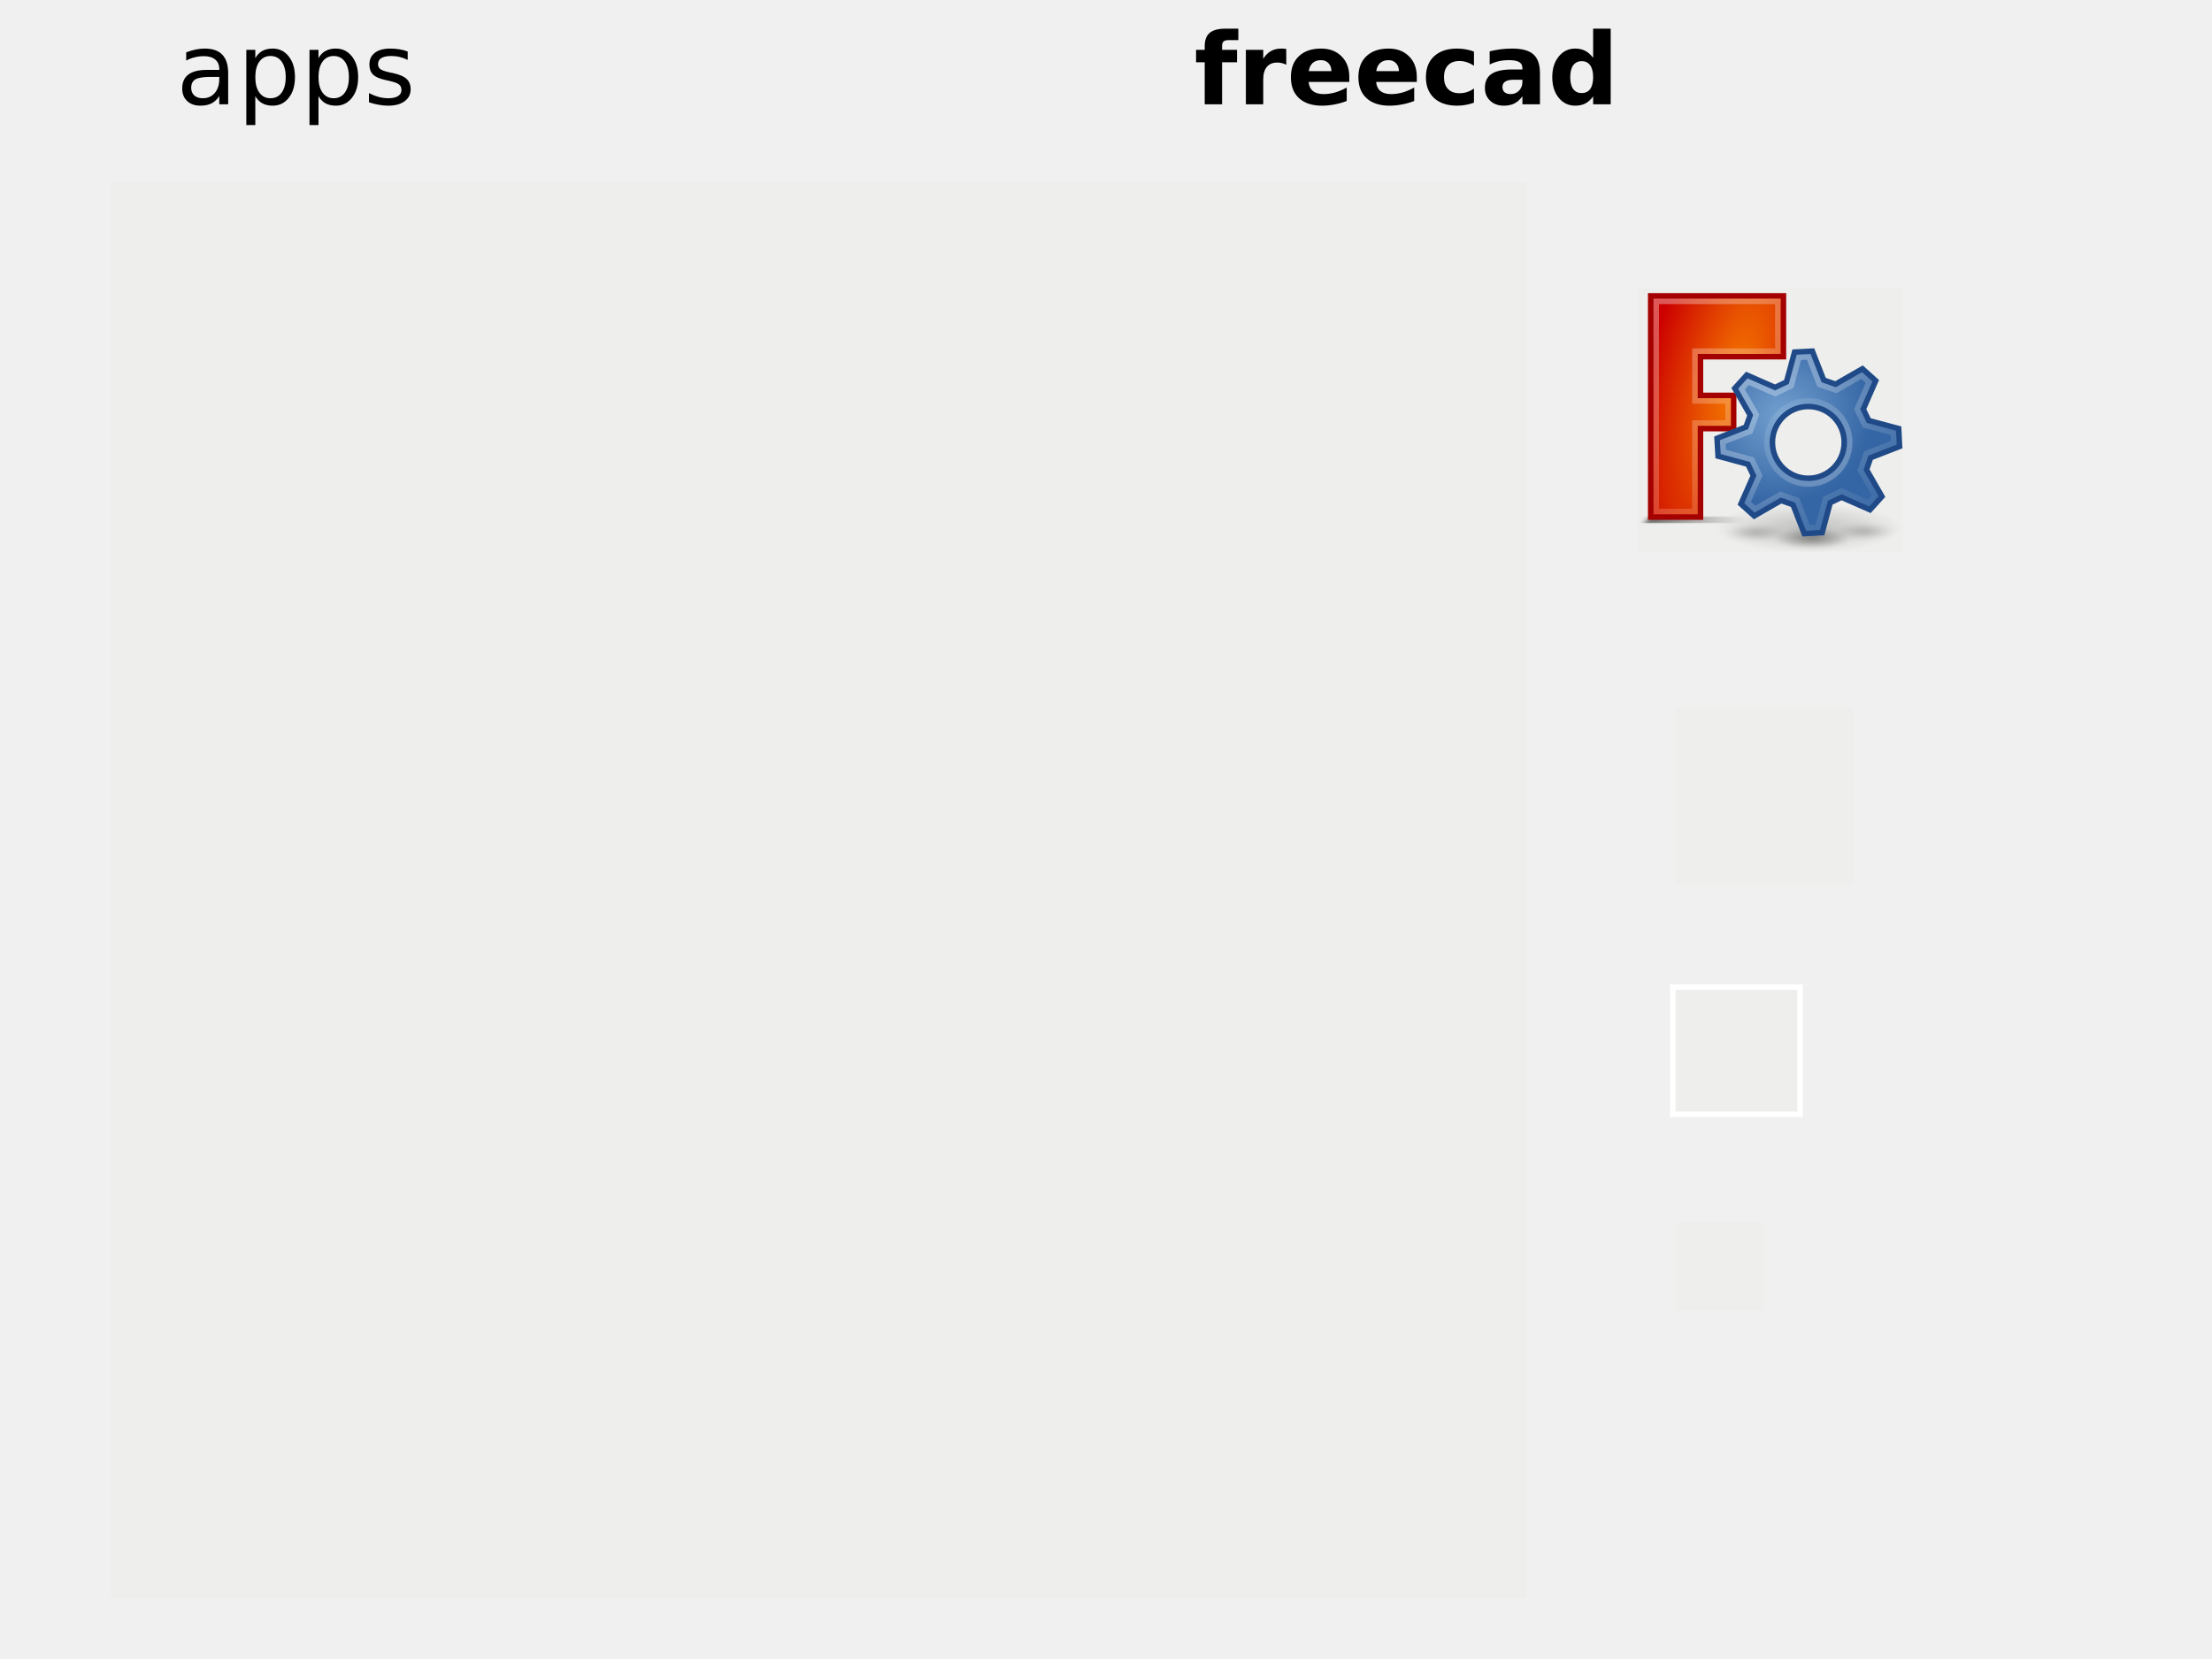
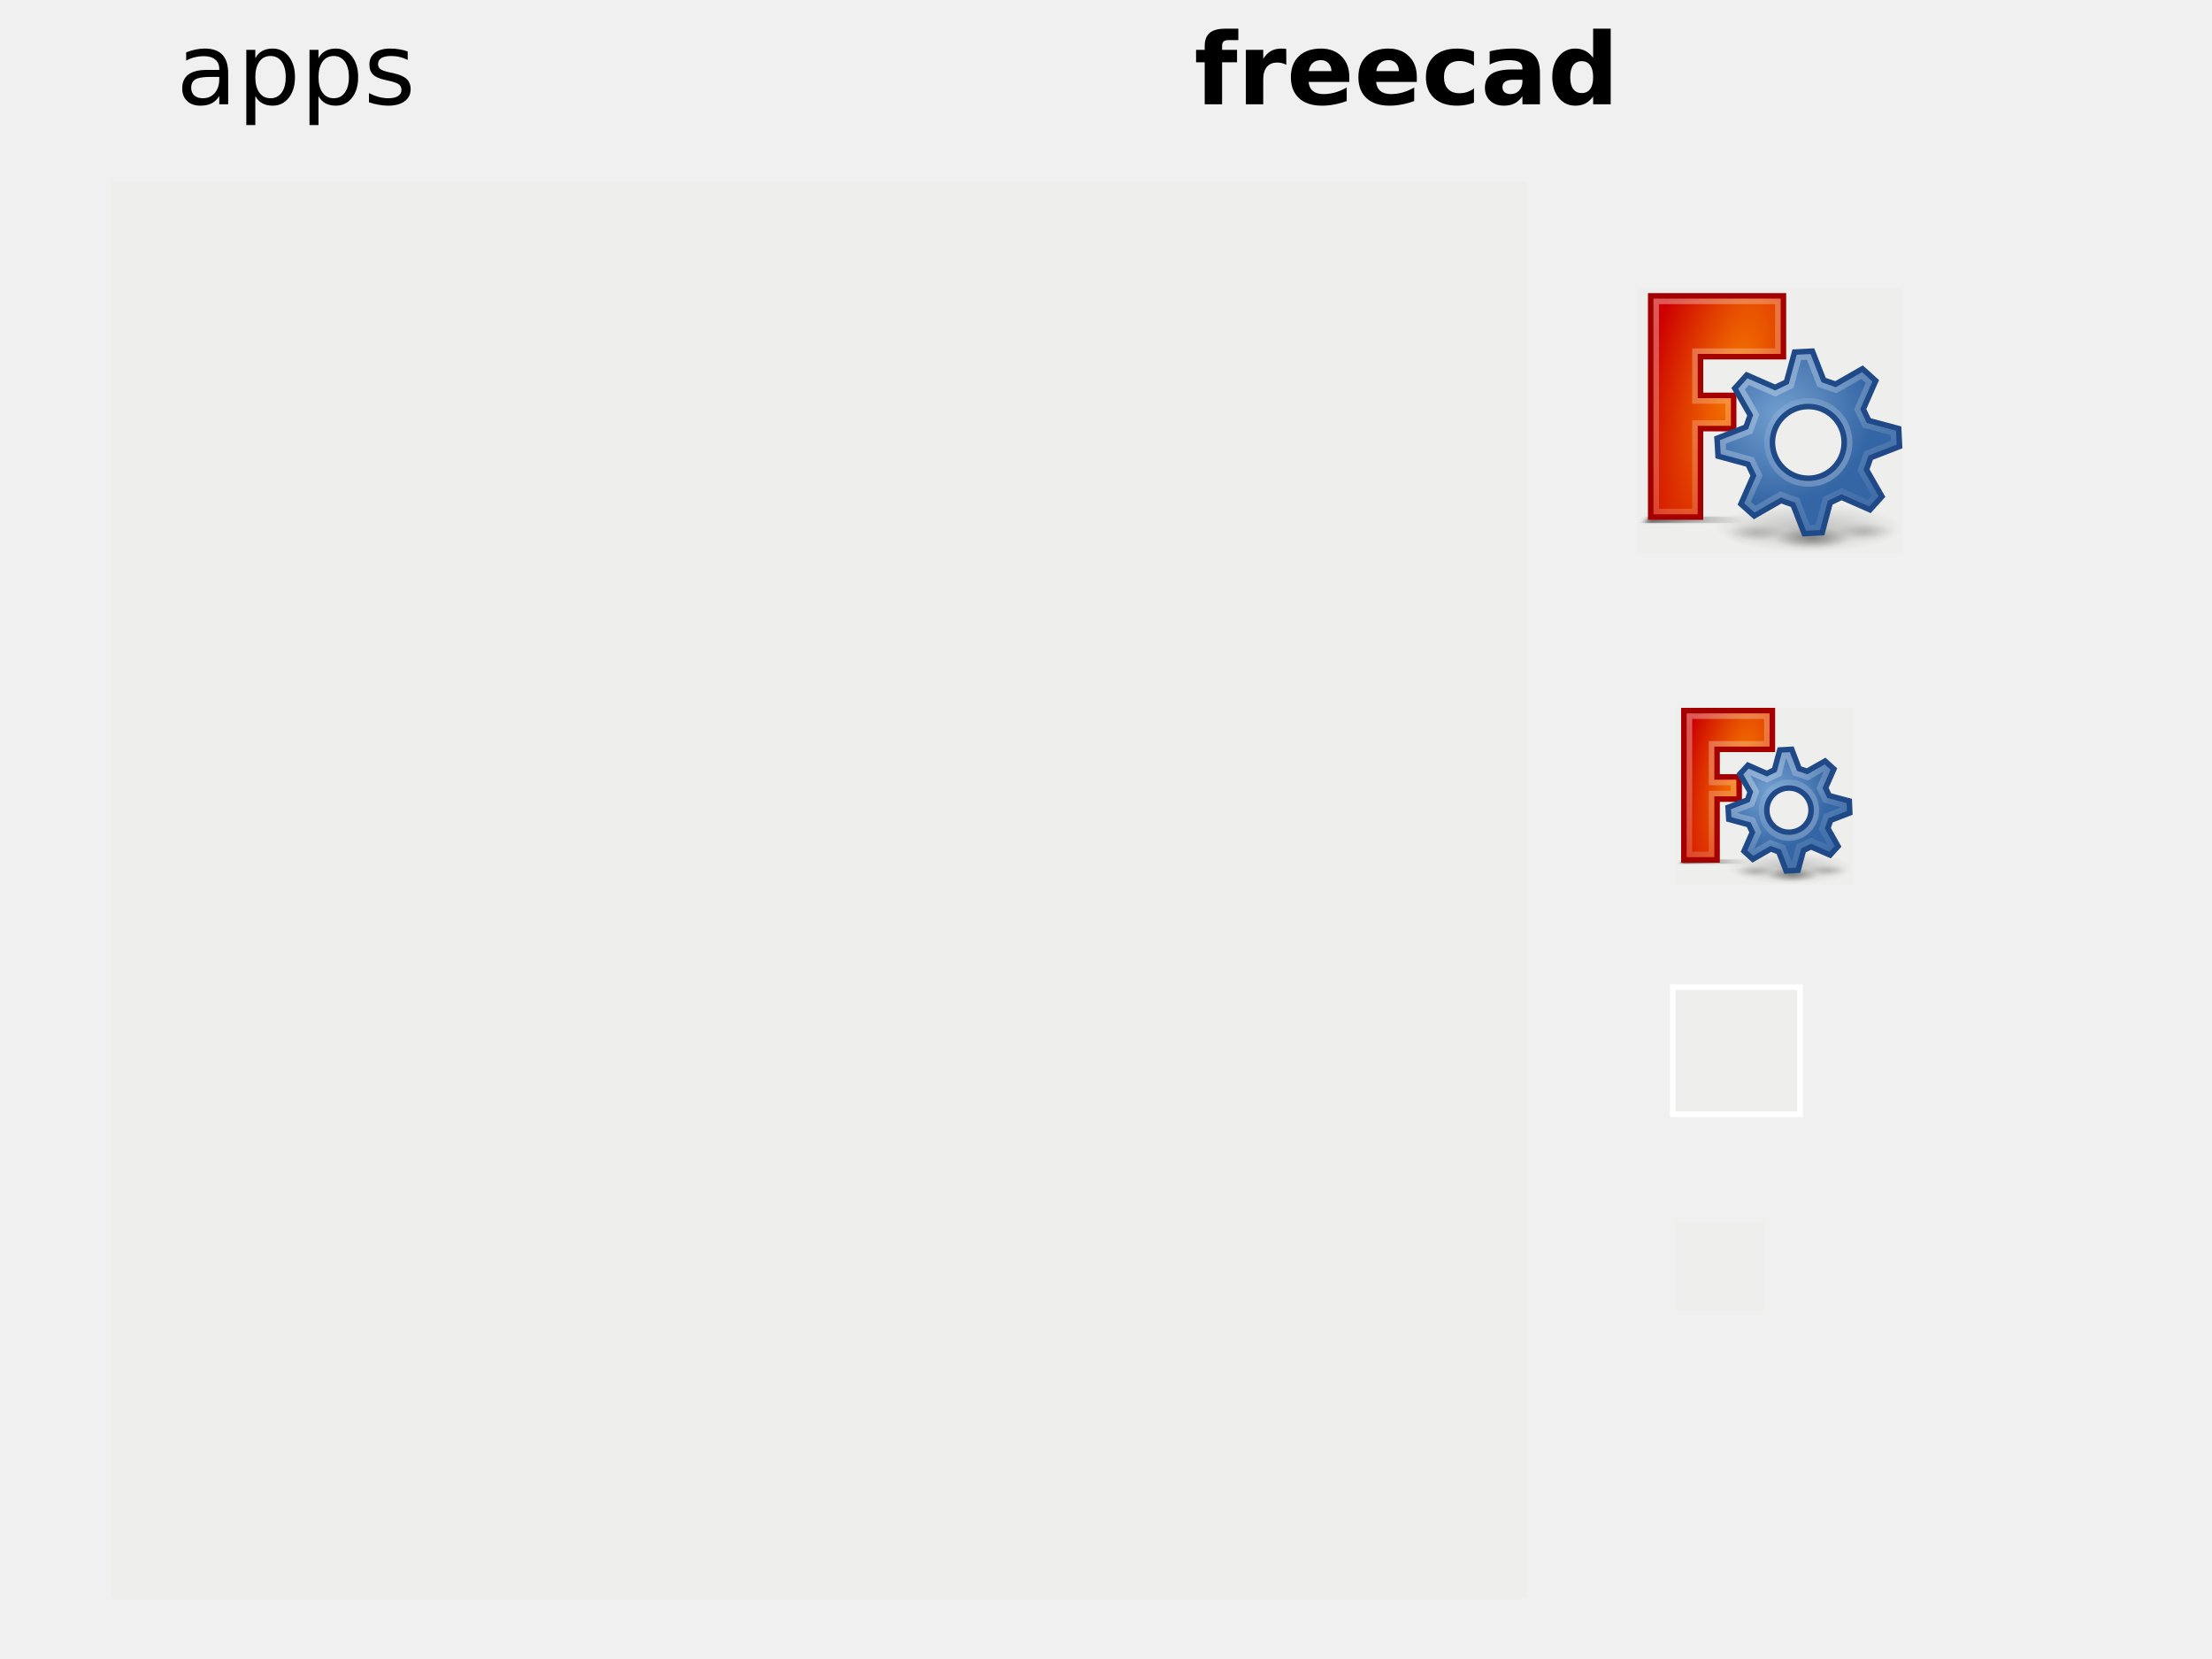
<svg xmlns="http://www.w3.org/2000/svg" xmlns:xlink="http://www.w3.org/1999/xlink" height="300" id="svg11300" style="display:inline;enable-background:new" version="1.0" width="400">
  <defs id="defs3">
    <linearGradient id="linearGradient4040">
      <stop style="stop-color:#000000;stop-opacity:1;" offset="0" id="stop4042" />
      <stop style="stop-color:#000000;stop-opacity:0;" offset="1" id="stop4044" />
    </linearGradient>
    <linearGradient id="linearGradient3682">
      <stop style="stop-color:#f57900;stop-opacity:1;" offset="0" id="stop3684" />
      <stop style="stop-color:#cc0000;stop-opacity:1;" offset="1" id="stop3686" />
    </linearGradient>
    <linearGradient id="linearGradient3864">
      <stop id="stop3866" offset="0" style="stop-color:#729fcf;stop-opacity:1;" />
      <stop id="stop3868" offset="1" style="stop-color:#3465a4;stop-opacity:1;" />
    </linearGradient>
    <radialGradient xlink:href="#linearGradient3682" id="radialGradient5292" gradientUnits="userSpaceOnUse" gradientTransform="matrix(0.7992309,0.1961958,-0.5381509,2.215829,115.7408,-58.63873)" cx="270.583" cy="33.9" fx="270.583" fy="33.9" r="19.571" />
    <radialGradient xlink:href="#linearGradient4040" id="radialGradient190930" gradientUnits="userSpaceOnUse" gradientTransform="matrix(1,0,0,0.25,0,31.22703)" cx="23.335" cy="41.636" fx="23.335" fy="41.636" r="22.627" />
    <radialGradient xlink:href="#linearGradient4040" id="radialGradient190936" gradientUnits="userSpaceOnUse" gradientTransform="matrix(1,0,0,0.25,0,31.22703)" cx="23.335" cy="41.636" fx="23.335" fy="41.636" r="22.627" />
    <radialGradient r="22.627" fy="41.636" fx="23.335" cy="41.636" cx="23.335" gradientTransform="matrix(1,0,0,0.25,0,31.22703)" gradientUnits="userSpaceOnUse" id="radialGradient190953" xlink:href="#linearGradient4040" />
    <radialGradient r="22.627" fy="41.636" fx="23.335" cy="41.636" cx="23.335" gradientTransform="matrix(1,0,0,0.25,0,31.22703)" gradientUnits="userSpaceOnUse" id="radialGradient190987" xlink:href="#linearGradient4040" />
    <filter id="filter191782" x="-0.075" width="1.15" y="-0.299" height="1.599">
      <feGaussianBlur stdDeviation="1.412" id="feGaussianBlur191784" />
    </filter>
    <filter id="filter191790" x="-0.075" width="1.15" y="-0.299" height="1.599">
      <feGaussianBlur stdDeviation="1.412" id="feGaussianBlur191792" />
    </filter>
    <filter id="filter191806" x="-0.052" width="1.105" y="-0.21" height="1.419">
      <feGaussianBlur stdDeviation="0.988" id="feGaussianBlur191808" />
    </filter>
    <filter id="filter4175" x="-0.064" width="1.128" y="-0.369" height="1.739">
      <feGaussianBlur stdDeviation="0.615" id="feGaussianBlur4177" />
    </filter>
    <linearGradient xlink:href="#linearGradient4040" id="linearGradient4185" x1="306.634" y1="94.452" x2="327.443" y2="94.299" gradientUnits="userSpaceOnUse" />
    <radialGradient xlink:href="#linearGradient3864" id="radialGradient3072" gradientUnits="userSpaceOnUse" gradientTransform="matrix(0.4419384,0.6905271,-0.7380974,0.4723828,218.6152,-133.8651)" cx="282.646" cy="29.149" fx="282.646" fy="29.149" r="19.571" />
    <linearGradient id="linearGradient5875">
      <stop style="stop-color:#ffffff;stop-opacity:1;" offset="0" id="stop5877" />
      <stop style="stop-color:#ffffff;stop-opacity:0;" offset="1" id="stop5879" />
    </linearGradient>
-     <radialGradient r="18.315" fy="72.971" fx="311.86" cy="72.971" cx="311.86" gradientTransform="matrix(3.566692,-0.4367897,0.1432766,1.169953,-856.9373,117.7488)" gradientUnits="userSpaceOnUse" id="radialGradient7889" xlink:href="#linearGradient5875" />
    <linearGradient xlink:href="#linearGradient5875" id="linearGradient8682" x1="299.399" y1="54.447" x2="340.096" y2="98.771" gradientUnits="userSpaceOnUse" />
    <linearGradient xlink:href="#linearGradient5875" id="linearGradient8690" x1="316.426" y1="65.859" x2="342.704" y2="95.734" gradientUnits="userSpaceOnUse" />
    <linearGradient xlink:href="#linearGradient5875" id="linearGradient8698" x1="340.333" y1="91.508" x2="316.166" y2="67.346" gradientUnits="userSpaceOnUse" />
+     <linearGradient id="linearGradient4040-6">
+       <stop style="stop-color:#000000;stop-opacity:1;" offset="0" id="stop4042-9" />
+       <stop style="stop-color:#000000;stop-opacity:0;" offset="1" id="stop4044-2" />
+     </linearGradient>
+     <filter color-interpolation-filters="sRGB" id="filter4175-9" x="-0.064" width="1.128" y="-0.369" height="1.739">
+       <feGaussianBlur stdDeviation="0.615" id="feGaussianBlur4177-7" />
+     </filter>
+     <filter color-interpolation-filters="sRGB" id="filter191806-9" x="-0.052" width="1.105" y="-0.21" height="1.419">
+       <feGaussianBlur stdDeviation="0.988" id="feGaussianBlur191808-2" />
+     </filter>
+     <filter color-interpolation-filters="sRGB" id="filter191790-9" x="-0.075" width="1.15" y="-0.299" height="1.599">
+       <feGaussianBlur stdDeviation="1.412" id="feGaussianBlur191792-5" />
+     </filter>
+     <filter color-interpolation-filters="sRGB" id="filter191782-1" x="-0.075" width="1.15" y="-0.299" height="1.599">
+       <feGaussianBlur stdDeviation="1.412" id="feGaussianBlur191784-8" />
+     </filter>
+     <linearGradient id="linearGradient3682-3">
+       <stop style="stop-color:#f57900;stop-opacity:1;" offset="0" id="stop3684-7" />
+       <stop style="stop-color:#cc0000;stop-opacity:1;" offset="1" id="stop3686-6" />
+     </linearGradient>
+     <linearGradient id="linearGradient5875-1">
+       <stop style="stop-color:#ffffff;stop-opacity:1;" offset="0" id="stop5877-6" />
+       <stop style="stop-color:#ffffff;stop-opacity:0;" offset="1" id="stop5879-4" />
+     </linearGradient>
+     <radialGradient xlink:href="#linearGradient3864-4" id="radialGradient3072-2" gradientUnits="userSpaceOnUse" gradientTransform="matrix(0.4419384,0.6905271,-0.7380974,0.4723828,218.6152,-133.8651)" cx="282.646" cy="29.149" fx="282.646" fy="29.149" r="19.571" />
+     <linearGradient id="linearGradient3864-4">
+       <stop id="stop3866-8" offset="0" style="stop-color:#729fcf;stop-opacity:1;" />
+       <stop id="stop3868-9" offset="1" style="stop-color:#3465a4;stop-opacity:1;" />
+     </linearGradient>
+     <linearGradient xlink:href="#linearGradient5875-1" id="linearGradient8690-6" x1="316.426" y1="65.859" x2="342.704" y2="95.734" gradientUnits="userSpaceOnUse" />
+     <linearGradient xlink:href="#linearGradient5875-1" id="linearGradient8698-1" x1="340.333" y1="91.508" x2="316.166" y2="67.346" gradientUnits="userSpaceOnUse" />
+     <linearGradient xlink:href="#linearGradient5875-1" id="linearGradient3287" gradientUnits="userSpaceOnUse" x1="299.399" y1="54.447" x2="340.096" y2="98.771" gradientTransform="matrix(0.6666667,0,0,0.6666596,105.6667,93.33404)" />
+     <radialGradient xlink:href="#linearGradient3682-3" id="radialGradient3290" gradientUnits="userSpaceOnUse" gradientTransform="matrix(0.5328352,0.1324699,-0.3587771,1.496111,182.6604,52.77385)" cx="270.583" cy="33.9" fx="270.583" fy="33.9" r="19.571" />
+     <radialGradient xlink:href="#linearGradient4040-6" id="radialGradient4094" gradientUnits="userSpaceOnUse" gradientTransform="matrix(1,0,0,0.25,0,31.22703)" cx="23.335" cy="41.636" fx="23.335" fy="41.636" r="22.627" />
+     <radialGradient xlink:href="#linearGradient4040-6" id="radialGradient4096" gradientUnits="userSpaceOnUse" gradientTransform="matrix(1,0,0,0.25,0,31.22703)" cx="23.335" cy="41.636" fx="23.335" fy="41.636" r="22.627" />
+     <radialGradient xlink:href="#linearGradient4040-6" id="radialGradient4098" gradientUnits="userSpaceOnUse" gradientTransform="matrix(1,0,0,0.25,0,31.22703)" cx="23.335" cy="41.636" fx="23.335" fy="41.636" r="22.627" />
+     <radialGradient xlink:href="#linearGradient4040-6" id="radialGradient4100" gradientUnits="userSpaceOnUse" gradientTransform="matrix(1,0,0,0.25,0,31.22703)" cx="23.335" cy="41.636" fx="23.335" fy="41.636" r="22.627" />
+     <linearGradient xlink:href="#linearGradient4040-6" id="linearGradient4108" gradientUnits="userSpaceOnUse" x1="306.634" y1="94.452" x2="327.443" y2="94.299" />
+     <linearGradient id="linearGradient3864-4-6">
+       <stop id="stop3866-8-0" offset="0" style="stop-color:#729fcf;stop-opacity:1;" />
+       <stop id="stop3868-9-8" offset="1" style="stop-color:#3465a4;stop-opacity:1;" />
+     </linearGradient>
+     <linearGradient xlink:href="#linearGradient5875" id="linearGradient4205" gradientUnits="userSpaceOnUse" x1="316.426" y1="65.859" x2="342.704" y2="95.734" gradientTransform="matrix(0.6666667,0,0,0.6666596,134.3333,92.00044)" />
+     <radialGradient xlink:href="#linearGradient3864-4-6" id="radialGradient4222" gradientUnits="userSpaceOnUse" gradientTransform="matrix(0.2946256,0.4603465,-0.4920649,0.3149185,280.2434,2.924864)" cx="282.646" cy="29.149" fx="282.646" fy="29.149" r="19.571" />
+     <linearGradient xlink:href="#linearGradient5875" id="linearGradient4234" x1="361.243" y1="154.06" x2="343.345" y2="137.156" gradientUnits="userSpaceOnUse" />
+     <radialGradient xlink:href="#linearGradient3864-4-6" id="radialGradient4242" gradientUnits="userSpaceOnUse" gradientTransform="matrix(0.2946256,0.4603465,-0.4920649,0.3149185,280.2434,2.924864)" cx="282.646" cy="29.149" fx="282.646" fy="29.149" r="19.571" />
+     <linearGradient xlink:href="#linearGradient5875" id="linearGradient4244" gradientUnits="userSpaceOnUse" gradientTransform="matrix(0.6666667,0,0,0.6666596,134.3333,92.00044)" x1="316.426" y1="65.859" x2="342.704" y2="95.734" />
+     <linearGradient xlink:href="#linearGradient5875" id="linearGradient4246" gradientUnits="userSpaceOnUse" x1="361.243" y1="154.06" x2="343.345" y2="137.156" />
  </defs>
  <g id="layer2" style="display:inline">
    <rect style="fill:#eeeeec;fill-opacity:1;fill-rule:nonzero;stroke:none;stroke-width:2;marker:none;visibility:visible;display:inline;overflow:visible;enable-background:accumulate" id="rect6284-0" width="48" height="48" x="296" y="52" />
    <rect y="128" x="303" height="32" width="32" id="rect6592-0" style="fill:#eeeeec;fill-opacity:1;fill-rule:nonzero;stroke:none;stroke-width:2;marker:none;visibility:visible;display:inline;overflow:visible;enable-background:accumulate" />
    <rect y="178" x="302" height="24" width="24" id="rect5028" style="fill:#ffffff;fill-opacity:1;fill-rule:nonzero;stroke:none;stroke-width:2;marker:none;visibility:visible;display:inline;overflow:visible;enable-background:accumulate" />
    <rect y="221" x="303" height="16" width="16" id="rect6833-0" style="fill:#eeeeec;fill-opacity:1;fill-rule:nonzero;stroke:none;stroke-width:2;marker:none;visibility:visible;display:inline;overflow:visible;enable-background:accumulate" />
    <rect style="fill:#eeeeec;fill-opacity:1;fill-rule:nonzero;stroke:none;stroke-width:2;marker:none;visibility:visible;display:inline;overflow:visible;enable-background:accumulate" id="rect6749-8" width="22" height="22" x="303" y="179" />
    <text id="context-1" style="font-size:18px;font-style:normal;font-variant:normal;font-weight:normal;font-stretch:normal;fill:#000000;fill-opacity:1;stroke:none;display:inline;enable-background:new;font-family:DejaVu Sans;-inkscape-font-specification:DejaVu Sans" x="31.871" xml:space="preserve" y="18.86">
      <tspan id="tspan2716-6" x="31.871" y="18.86" style="font-style:normal;font-variant:normal;font-weight:normal;font-stretch:normal;font-family:DejaVu Sans;-inkscape-font-specification:DejaVu Sans">apps</tspan>
    </text>
    <text id="icon-name-3" style="font-size:18px;font-style:normal;font-variant:normal;font-weight:bold;font-stretch:normal;text-align:start;line-height:125%;writing-mode:lr-tb;text-anchor:start;fill:#000000;fill-opacity:1;stroke:none;display:inline;enable-background:new;font-family:DejaVu Sans;-inkscape-font-specification:DejaVu Sans Bold" x="215.947" xml:space="preserve" y="18.86">
      <tspan id="tspan3023-7" x="215.947" y="18.86" style="font-size:18px;font-style:normal;font-variant:normal;font-weight:bold;font-stretch:normal;font-family:DejaVu Sans;-inkscape-font-specification:DejaVu Sans Bold">freecad</tspan>
    </text>
    <rect y="33" x="20" height="256" width="256" id="rect6282-5" style="fill:#eeeeec;fill-opacity:1;fill-rule:nonzero;stroke:none;stroke-width:2;marker:none;visibility:visible;display:inline;overflow:visible;enable-background:accumulate" />
  </g>
  <g id="layer1" style="display:inline">
    <g style="display:inline;enable-background:new" id="g3847">
      <g id="g3057">
        <path id="path13318-0-5" d="m 309.012,92.454 -0.874,3.586 -0.042,0.068 c -0.061,0.103 -0.097,0.219 -0.097,0.344 l 23,0 c 0,-0.125 -0.035,-0.241 -0.097,-0.344 l -0.042,-0.068 -0.874,-3.586 z" style="opacity:0.6;fill:url(#linearGradient4185);fill-opacity:1;fill-rule:evenodd;stroke:none;stroke-width:2;marker:none;visibility:visible;display:inline;overflow:visible;filter:url(#filter4175);enable-background:new" transform="matrix(0.9247114,0,0,0.2877173,12.55472,66.82446)" />
        <g id="g191810" transform="matrix(0.9831836,0,0,1.066979,6.440998,-5.182174)">
          <path d="m 45.962,41.636 c 0,3.124 -10.131,5.657 -22.627,5.657 -12.497,0 -22.627,-2.533 -22.627,-5.657 0,-3.124 10.131,-5.657 22.627,-5.657 12.497,0 22.627,2.533 22.627,5.657 z" id="path118" style="opacity:0.2;fill:url(#radialGradient190930);fill-opacity:1;fill-rule:evenodd;stroke:none;stroke-width:2;marker:none;visibility:visible;display:inline;overflow:visible" transform="matrix(0.7641512,0,0,0.7378015,308.2107,63.59886)" />
          <path d="m 45.962,41.636 c 0,3.124 -10.131,5.657 -22.627,5.657 -12.497,0 -22.627,-2.533 -22.627,-5.657 0,-3.124 10.131,-5.657 22.627,-5.657 12.497,0 22.627,2.533 22.627,5.657 z" id="path4270" style="opacity:0.4;fill:url(#radialGradient190936);fill-opacity:1;fill-rule:evenodd;stroke:none;stroke-width:2;marker:none;visibility:visible;display:inline;overflow:visible;filter:url(#filter191806);enable-background:new" transform="matrix(0.3142939,0,0,0.3162004,319.415,82.87546)" />
          <path d="m 45.962,41.636 c 0,3.124 -10.131,5.657 -22.627,5.657 -12.497,0 -22.627,-2.533 -22.627,-5.657 0,-3.124 10.131,-5.657 22.627,-5.657 12.497,0 22.627,2.533 22.627,5.657 z" id="path4270-3" style="opacity:0.2;fill:url(#radialGradient190953);fill-opacity:1;fill-rule:evenodd;stroke:none;stroke-width:2;marker:none;visibility:visible;display:inline;overflow:visible;filter:url(#filter191790);enable-background:new" transform="matrix(0.243031,0,0,0.2445052,330.6971,84.73899)" />
          <path d="m 45.962,41.636 c 0,3.124 -10.131,5.657 -22.627,5.657 -12.497,0 -22.627,-2.533 -22.627,-5.657 0,-3.124 10.131,-5.657 22.627,-5.657 12.497,0 22.627,2.533 22.627,5.657 z" id="path4270-3-4" style="opacity:0.2;fill:url(#radialGradient190987);fill-opacity:1;fill-rule:evenodd;stroke:none;stroke-width:2;marker:none;visibility:visible;display:inline;overflow:visible;filter:url(#filter191782);enable-background:new" transform="matrix(0.2478876,0,0,0.2493913,310.646,84.73214)" />
        </g>
      </g>
      <g id="g3065">
        <path style="fill:url(#radialGradient5292);fill-opacity:1;fill-rule:evenodd;stroke:#a40000;stroke-width:1;stroke-linecap:butt;stroke-linejoin:miter;stroke-miterlimit:4;stroke-opacity:1;stroke-dasharray:none;stroke-dashoffset:0;marker:none;visibility:visible;display:inline;overflow:visible;enable-background:accumulate" d="m 298.5,53.5 10e-4,40 8.999,0 0,-15.999 6,0 0,-6 -6,0 0,-7 15,0 0,-11 z" id="rect3663" />
        <path style="opacity:0.35;fill:none;stroke:url(#linearGradient8682);stroke-width:1px;stroke-linecap:butt;stroke-linejoin:miter;stroke-opacity:1" d="m 299.5,92.5 0,-38 22,0 0,9 -15,0 0,9 6,0 0,4 -6,0 0,16 z" id="path6378" />
      </g>
      <g id="g3842">
        <path id="path6064" style="fill:url(#radialGradient3072);fill-opacity:1;fill-rule:evenodd;stroke:#204a87;stroke-width:1;stroke-linecap:butt;stroke-linejoin:miter;stroke-miterlimit:4;stroke-opacity:1;stroke-dasharray:none;stroke-dashoffset:0;marker:none;visibility:visible;display:inline;overflow:visible;enable-background:accumulate" d="m 333.489,80 c 0,3.584 -2.905,6.489 -6.489,6.489 -3.584,0 -6.489,-2.905 -6.489,-6.489 0,-3.584 2.905,-6.489 6.489,-6.489 3.584,0 6.489,2.905 6.489,6.489 z m 3.293,-13.313 -4.856,2.786 -2.145,-0.744 -2.046,-5.229 -3.219,0.169 -1.468,5.407 -2.055,0.984 -5.125,-2.242 -2.165,2.405 2.786,4.856 -0.761,2.138 -5.229,2.046 0.186,3.225 5.407,1.468 0.984,2.055 -2.259,5.119 2.405,2.165 4.857,-2.786 2.156,0.768 2.029,5.223 3.242,-0.18 1.451,-5.414 2.055,-0.984 5.136,2.265 2.165,-2.405 -2.786,-4.856 0.751,-2.162 5.223,-2.029 -0.163,-3.236 -5.414,-1.451 -0.984,-2.055 2.248,-5.142 -2.405,-2.165 z" />
        <path style="opacity:0.35;fill:none;stroke:url(#linearGradient8690);stroke-width:1;stroke-linecap:butt;stroke-linejoin:miter;stroke-miterlimit:4;stroke-opacity:1;stroke-dasharray:none;stroke-dashoffset:0;marker:none;visibility:visible;display:inline;overflow:visible;enable-background:accumulate" d="m 336.651,67.914 -4.623,2.656 -3.011,-1.048 -1.95,-4.987 -1.774,0.097 -1.402,5.153 -2.879,1.376 -4.89,-2.14 -1.192,1.335 2.657,4.63 -1.073,3.003 -4.982,1.943 0.108,1.783 5.161,1.399 1.373,2.881 -2.15,4.878 1.326,1.198 4.634,-2.659 3.018,1.073 1.928,4.98 1.799,-0.101 1.382,-5.158 2.883,-1.385 4.896,2.158 1.196,-1.325 -2.657,-4.628 1.058,-3.027 4.982,-1.937 -0.092,-1.787 -5.159,-1.379 -1.378,-2.889 2.146,-4.901 z" id="path6513" />
        <path style="opacity:0.35;fill:none;stroke:url(#linearGradient8698);stroke-width:1.018;stroke-linejoin:round;stroke-miterlimit:4;stroke-opacity:1;stroke-dasharray:none" id="path4204" d="m 336.062,79.688 a 7.906,7.375 0 1 1 -15.812,0 7.906,7.375 0 1 1 15.812,0 z" transform="matrix(0.9486207,0,0,1.016954,15.70418,-1.03849)" />
      </g>
    </g>
+     <g id="g4256">
+       <g id="g4248">
+         <path id="path13318-0-5-9" d="m 309.012,92.454 -0.874,3.586 -0.042,0.068 c -0.061,0.103 -0.097,0.219 -0.097,0.344 l 23,0 c 0,-0.125 -0.035,-0.241 -0.097,-0.344 l -0.042,-0.068 -0.874,-3.586 z" style="opacity:0.6;fill:url(#linearGradient4108);fill-opacity:1;fill-rule:evenodd;stroke:none;stroke-width:2;marker:none;visibility:visible;display:inline;overflow:visible;filter:url(#filter4175-9);enable-background:new" transform="matrix(0.6164743,0,0,0.2014021,114.0365,136.7771)" />
+         <g id="g191810-3" transform="matrix(0.6554558,0,0,0.7113121,109.9607,89.87929)">
+           <path d="m 45.962,41.636 c 0,3.124 -10.131,5.657 -22.627,5.657 -12.497,0 -22.627,-2.533 -22.627,-5.657 0,-3.124 10.131,-5.657 22.627,-5.657 12.497,0 22.627,2.533 22.627,5.657 z" id="path118-1" style="opacity:0.2;fill:url(#radialGradient4094);fill-opacity:1;fill-rule:evenodd;stroke:none;stroke-width:2;marker:none;visibility:visible;display:inline;overflow:visible" transform="matrix(0.7641512,0,0,0.7378015,308.2107,63.59886)" />
+           <path d="m 45.962,41.636 c 0,3.124 -10.131,5.657 -22.627,5.657 -12.497,0 -22.627,-2.533 -22.627,-5.657 0,-3.124 10.131,-5.657 22.627,-5.657 12.497,0 22.627,2.533 22.627,5.657 z" id="path4270-0" style="opacity:0.4;fill:url(#radialGradient4096);fill-opacity:1;fill-rule:evenodd;stroke:none;stroke-width:2;marker:none;visibility:visible;display:inline;overflow:visible;filter:url(#filter191806-9);enable-background:new" transform="matrix(0.3142939,0,0,0.3162004,319.415,82.87546)" />
+           <path d="m 45.962,41.636 c 0,3.124 -10.131,5.657 -22.627,5.657 -12.497,0 -22.627,-2.533 -22.627,-5.657 0,-3.124 10.131,-5.657 22.627,-5.657 12.497,0 22.627,2.533 22.627,5.657 z" id="path4270-3-5" style="opacity:0.2;fill:url(#radialGradient4098);fill-opacity:1;fill-rule:evenodd;stroke:none;stroke-width:2;marker:none;visibility:visible;display:inline;overflow:visible;filter:url(#filter191790-9);enable-background:new" transform="matrix(0.243031,0,0,0.2445052,330.6971,84.73899)" />
+           <path d="m 45.962,41.636 c 0,3.124 -10.131,5.657 -22.627,5.657 -12.497,0 -22.627,-2.533 -22.627,-5.657 0,-3.124 10.131,-5.657 22.627,-5.657 12.497,0 22.627,2.533 22.627,5.657 z" id="path4270-3-4-5" style="opacity:0.2;fill:url(#radialGradient4100);fill-opacity:1;fill-rule:evenodd;stroke:none;stroke-width:2;marker:none;visibility:visible;display:inline;overflow:visible;filter:url(#filter191782-1);enable-background:new" transform="matrix(0.2478876,0,0,0.2493913,310.646,84.73214)" />
+         </g>
+       </g>
+       <g id="g4110">
+         <path style="fill:url(#radialGradient3290);fill-opacity:1;fill-rule:evenodd;stroke:#a40000;stroke-width:1;stroke-linecap:butt;stroke-linejoin:miter;stroke-miterlimit:4;stroke-opacity:1;stroke-dasharray:none;stroke-dashoffset:0;marker:none;visibility:visible;display:inline;overflow:visible;enable-background:accumulate" d="m 304.5,128.5 0,27 6,0 0,-11 4,0 0,-4 -4,0 0,-5 10,0 0,-7 z" id="rect3663-3" />
+         <path style="opacity:0.35;fill:none;stroke:url(#linearGradient3287);stroke-width:1;stroke-linecap:butt;stroke-linejoin:miter;stroke-miterlimit:4;stroke-opacity:1;stroke-dasharray:none" d="m 305.5,154.5 0,-25 14,0 0,5 -10,0 0,7 3.938,0 0.062,2 -4,0 0,11 z" id="path6378-4" />
+       </g>
+       <g transform="translate(-29,1)" id="g4237">
+         <path style="fill:url(#radialGradient4242);fill-opacity:1;fill-rule:evenodd;stroke:#204a87;stroke-width:1;stroke-linecap:butt;stroke-linejoin:miter;stroke-miterlimit:4;stroke-opacity:1;stroke-dasharray:none;stroke-dashoffset:0;marker:none;visibility:visible;display:inline;overflow:visible;enable-background:accumulate" d="m 353,134.5 -2.156,0.125 -0.969,3.594 -1.375,0.656 -3.406,-1.5 -1.469,1.594 1.875,3.25 -0.5,1.438 -3.5,1.344 0.125,2.156 3.594,0.969 0.656,1.375 -1.5,3.406 1.594,1.469 3.25,-1.875 1.438,0.531 L 352,156.5 l 2.156,-0.125 0.969,-3.594 1.375,-0.656 3.438,1.5 1.438,-1.594 -1.844,-3.25 0.5,-1.438 L 363.5,146 l -0.094,-2.156 -3.625,-0.969 -0.656,-1.375 1.5,-3.438 -1.594,-1.438 -3.25,1.844 L 354.344,138 353,134.5 z m -0.5,7 c 2.209,0 4,1.791 4,4 0,2.209 -1.791,4 -4,4 -2.209,0 -4,-1.791 -4,-4 0,-2.209 1.791,-4 4,-4 z" id="path6064-5-8" />
+         <path style="opacity:0.35;fill:none;stroke:url(#linearGradient4244);stroke-width:1;stroke-linecap:butt;stroke-linejoin:miter;stroke-miterlimit:4;stroke-opacity:1;stroke-dasharray:none;stroke-dashoffset:0;marker:none;visibility:visible;display:inline;overflow:visible;enable-background:accumulate" d="m 358.889,137.852 -3.005,1.726 -2.296,-0.8 -1.265,-3.24 -0.702,0.037 -0.91,3.35 -2.201,1.05 -3.171,-1.391 -0.476,0.526 1.728,3.015 -0.82,2.289 -3.229,1.261 0.04,0.709 3.357,0.914 1.048,2.192 -1.4,3.169 0.531,0.478 3.001,-1.728 2.299,0.815 1.263,3.237 0.708,-0.034 0.91,-3.367 2.203,-1.045 3.181,1.406 0.466,-0.524 -1.722,-3.014 0.799,-2.305 3.238,-1.258 -0.034,-0.705 -3.356,-0.903 -1.046,-2.202 1.392,-3.18 z" id="path6513-7-2" />
+         <path style="opacity:0.35;fill:none;stroke:url(#linearGradient4246);stroke-width:1.096;stroke-linecap:round;stroke-linejoin:round;stroke-miterlimit:4;stroke-opacity:1;stroke-dasharray:none" id="path4226" d="m 358.26,145.608 c 0,2.78 -2.671,5.034 -5.966,5.034 -3.295,0 -5.966,-2.254 -5.966,-5.034 0,-2.78 2.671,-5.034 5.966,-5.034 3.295,0 5.966,2.254 5.966,5.034 z" transform="matrix(0.8380586,0,0,0.9932448,57.25714,0.8759857)" />
+       </g>
+     </g>
  </g>
  <g id="layer4" style="display:inline" />
</svg>
